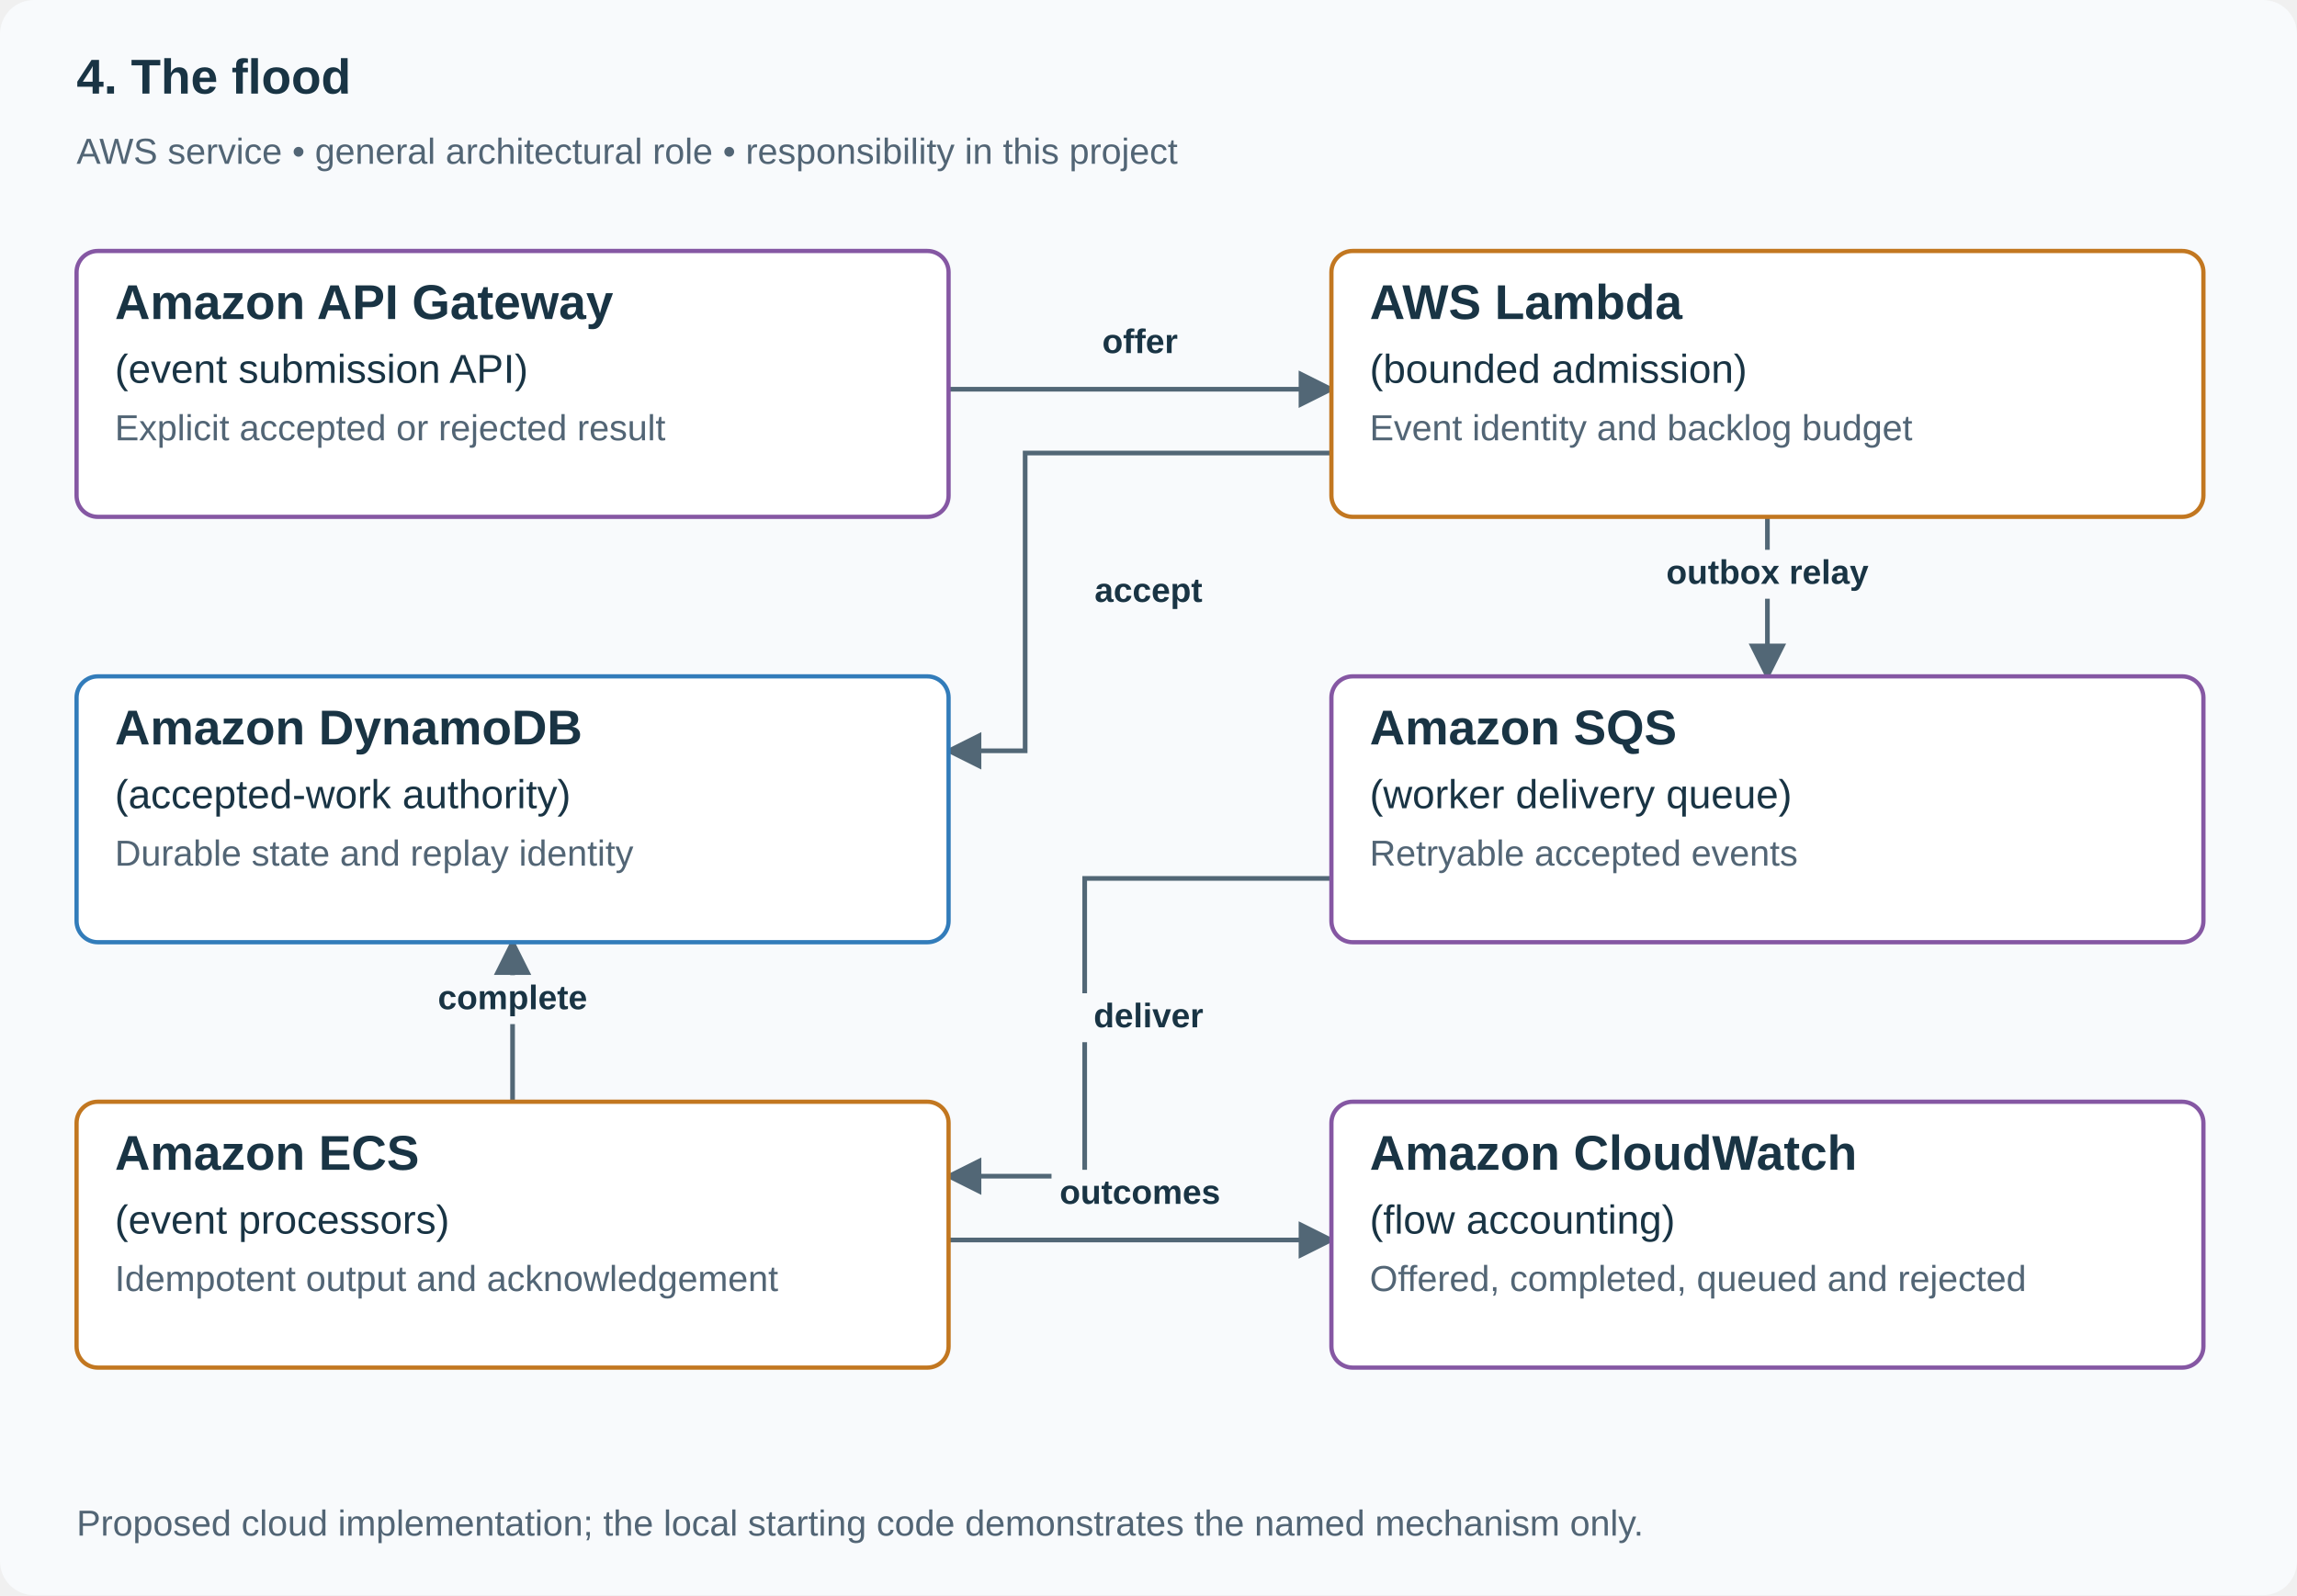
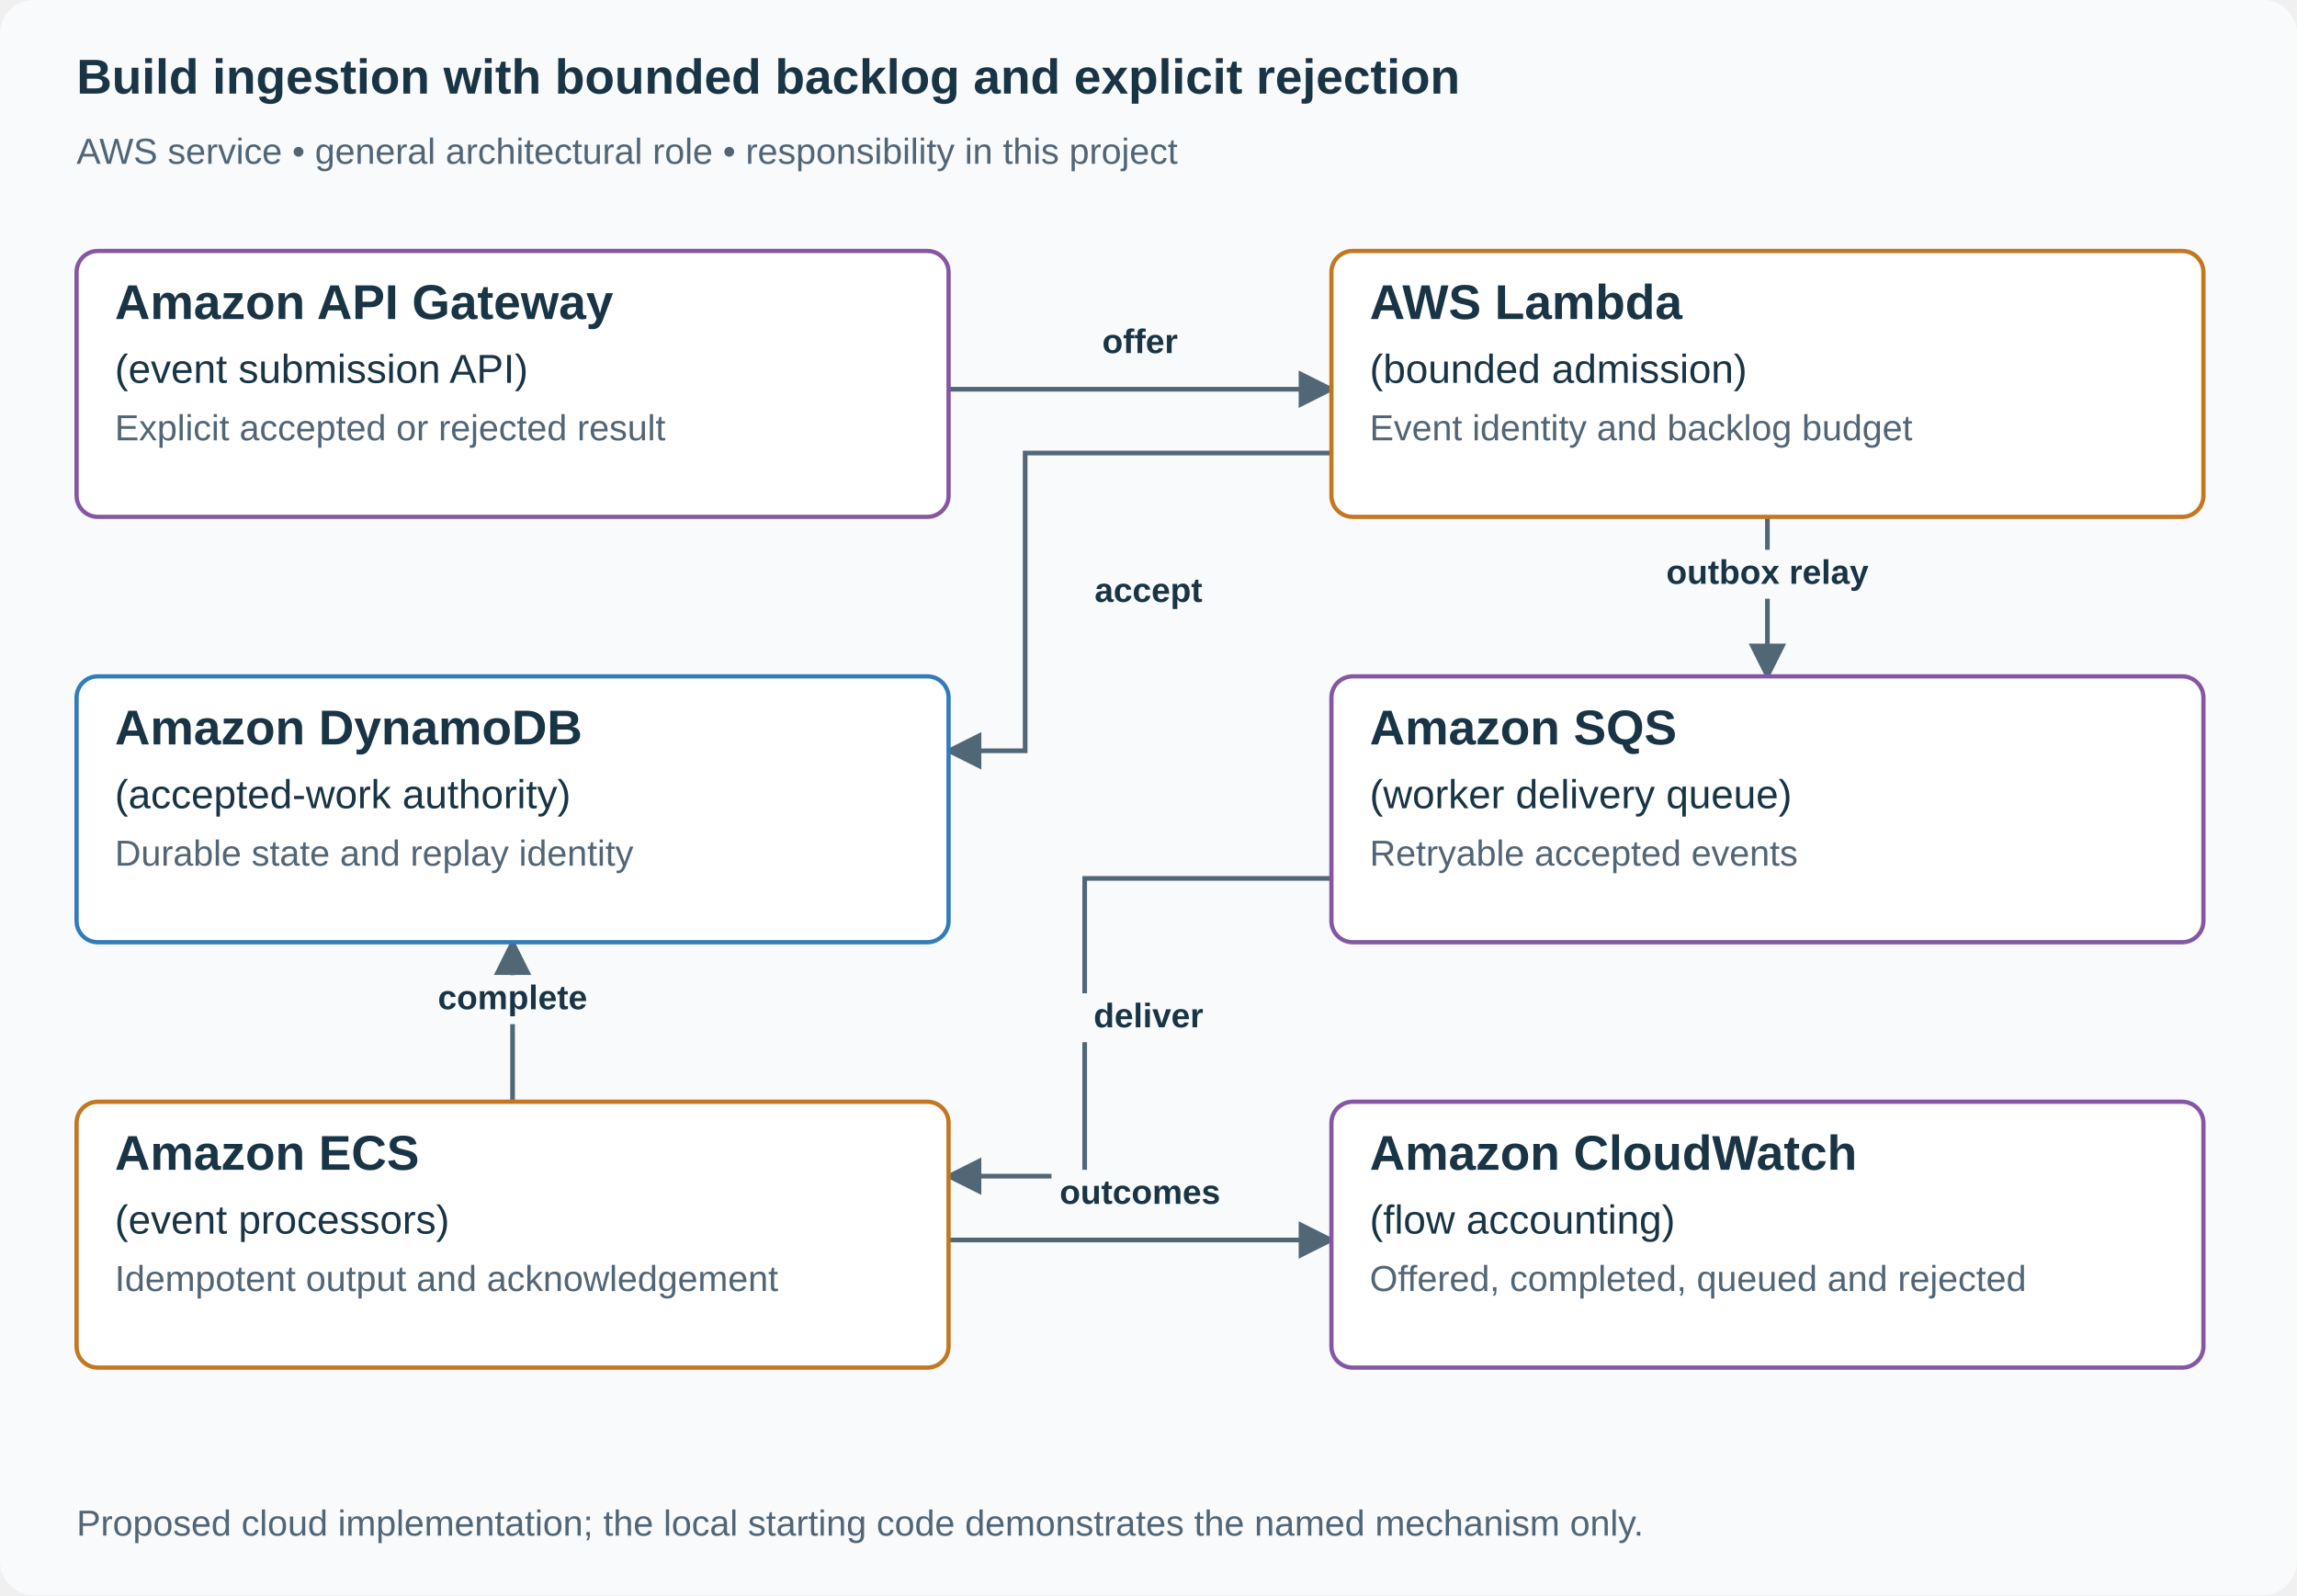
<svg xmlns="http://www.w3.org/2000/svg" width="1080" height="750" viewBox="0 0 1080 750" role="img" aria-labelledby="t d">
  <defs>
    <marker id="a" markerWidth="8" markerHeight="8" refX="7" refY="4" orient="auto">
      <path d="M0 0L8 4L0 8Z" fill="#526776" />
    </marker>
  </defs>
  <rect width="1080" height="750" rx="16" fill="#f8fafc" />
  <style>text{font-family:Arial,sans-serif;fill:#193444}.name{font-size:23px;font-weight:bold}.role{font-size:19px}.detail{font-size:17px;fill:#526575}.edge{font-size:16px;font-weight:bold}</style>
-   <text x="36" y="44" class="name" style="font-size:23px">4. The flood</text>
+   <text x="36" y="44" class="name" style="font-size:23px">Build ingestion with bounded backlog and explicit rejection</text>
  <text x="36" y="77" class="detail">AWS service • general architectural role • responsibility in this project</text>
  <path d="M446 183 L626 183" fill="none" stroke="#526776" stroke-width="2.2" marker-end="url(#a)" />
  <g transform="translate(536.0 166) rotate(0)">
    <rect x="-29.0" y="-16" width="58.0" height="23" fill="#f8fafc" />
    <text x="0" y="0" class="edge" text-anchor="middle">offer</text>
  </g>
  <path d="M626 213 L482 213 L482 353 L446 353" fill="none" stroke="#526776" stroke-width="2.2" marker-end="url(#a)" />
  <g transform="translate(540 283.0) rotate(0)">
    <rect x="-33.2" y="-16" width="66.4" height="23" fill="#f8fafc" />
    <text x="0" y="0" class="edge" text-anchor="middle">accept</text>
  </g>
  <path d="M831 243 L831 318" fill="none" stroke="#526776" stroke-width="2.2" marker-end="url(#a)" />
  <g transform="translate(831 274.5) rotate(0)">
    <rect x="-58.4" y="-16" width="116.8" height="23" fill="#f8fafc" />
    <text x="0" y="0" class="edge" text-anchor="middle">outbox relay</text>
  </g>
  <path d="M626 413 L510 413 L510 553 L446 553" fill="none" stroke="#526776" stroke-width="2.2" marker-end="url(#a)" />
  <g transform="translate(540 483.0) rotate(0)">
    <rect x="-37.4" y="-16" width="74.8" height="23" fill="#f8fafc" />
    <text x="0" y="0" class="edge" text-anchor="middle">deliver</text>
  </g>
  <path d="M241 518 L241 443" fill="none" stroke="#526776" stroke-width="2.2" marker-end="url(#a)" />
  <g transform="translate(241 474.5) rotate(0)">
    <rect x="-41.6" y="-16" width="83.2" height="23" fill="#f8fafc" />
    <text x="0" y="0" class="edge" text-anchor="middle">complete</text>
  </g>
  <path d="M446 583 L626 583" fill="none" stroke="#526776" stroke-width="2.2" marker-end="url(#a)" />
  <g transform="translate(536.0 566) rotate(0)">
    <rect x="-41.6" y="-16" width="83.2" height="23" fill="#f8fafc" />
    <text x="0" y="0" class="edge" text-anchor="middle">outcomes</text>
  </g>
  <rect x="36" y="118" width="410" height="125" rx="10" fill="white" stroke="#8557a3" stroke-width="2" />
  <text x="54" y="150" class="name" style="font-size:23px">Amazon API Gateway</text>
  <text x="54" y="180" class="role" style="font-size:19px">(event submission API)</text>
  <text x="54" y="207" class="detail" style="font-size:17px">Explicit accepted or rejected result</text>
  <rect x="626" y="118" width="410" height="125" rx="10" fill="white" stroke="#c27720" stroke-width="2" />
  <text x="644" y="150" class="name" style="font-size:23px">AWS Lambda</text>
  <text x="644" y="180" class="role" style="font-size:19px">(bounded admission)</text>
  <text x="644" y="207" class="detail" style="font-size:17px">Event identity and backlog budget</text>
  <rect x="36" y="318" width="410" height="125" rx="10" fill="white" stroke="#327cba" stroke-width="2" />
  <text x="54" y="350" class="name" style="font-size:23px">Amazon DynamoDB</text>
  <text x="54" y="380" class="role" style="font-size:19px">(accepted-work authority)</text>
  <text x="54" y="407" class="detail" style="font-size:17px">Durable state and replay identity</text>
  <rect x="626" y="318" width="410" height="125" rx="10" fill="white" stroke="#8557a3" stroke-width="2" />
  <text x="644" y="350" class="name" style="font-size:23px">Amazon SQS</text>
  <text x="644" y="380" class="role" style="font-size:19px">(worker delivery queue)</text>
  <text x="644" y="407" class="detail" style="font-size:17px">Retryable accepted events</text>
  <rect x="36" y="518" width="410" height="125" rx="10" fill="white" stroke="#c27720" stroke-width="2" />
  <text x="54" y="550" class="name" style="font-size:23px">Amazon ECS</text>
  <text x="54" y="580" class="role" style="font-size:19px">(event processors)</text>
  <text x="54" y="607" class="detail" style="font-size:17px">Idempotent output and acknowledgement</text>
  <rect x="626" y="518" width="410" height="125" rx="10" fill="white" stroke="#8557a3" stroke-width="2" />
  <text x="644" y="550" class="name" style="font-size:23px">Amazon CloudWatch</text>
  <text x="644" y="580" class="role" style="font-size:19px">(flow accounting)</text>
  <text x="644" y="607" class="detail" style="font-size:17px">Offered, completed, queued and rejected</text>
  <text x="36" y="722" class="detail">Proposed cloud implementation; the local starting code demonstrates the named mechanism only.</text>
</svg>
